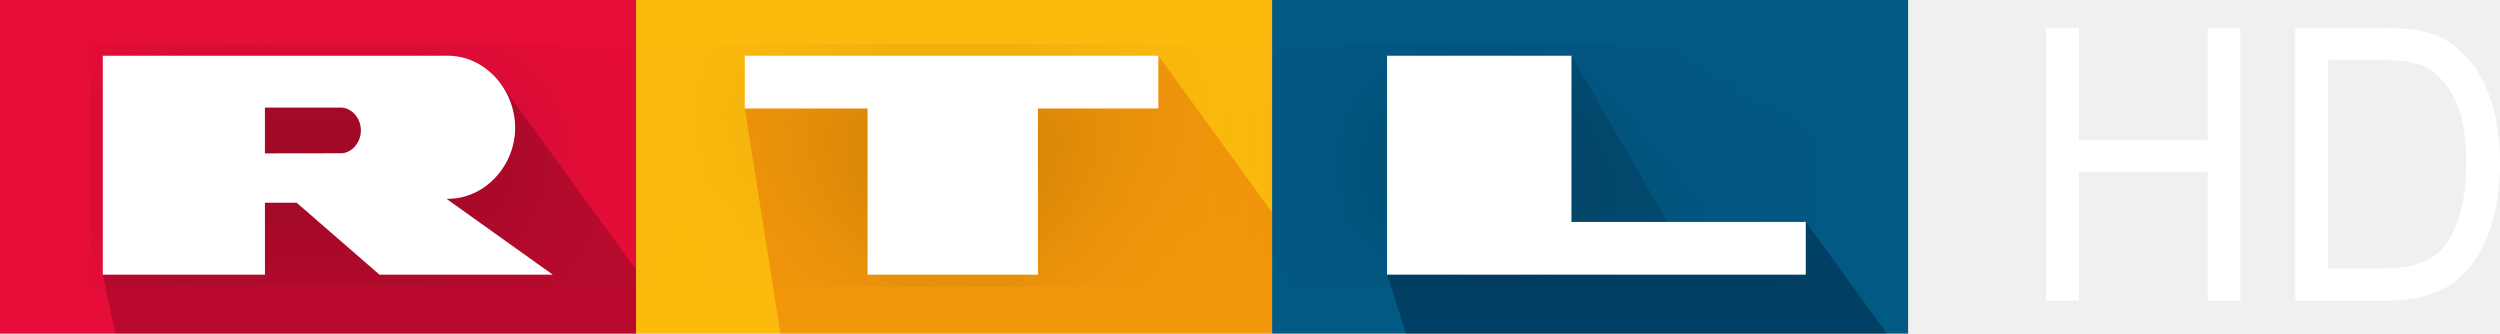
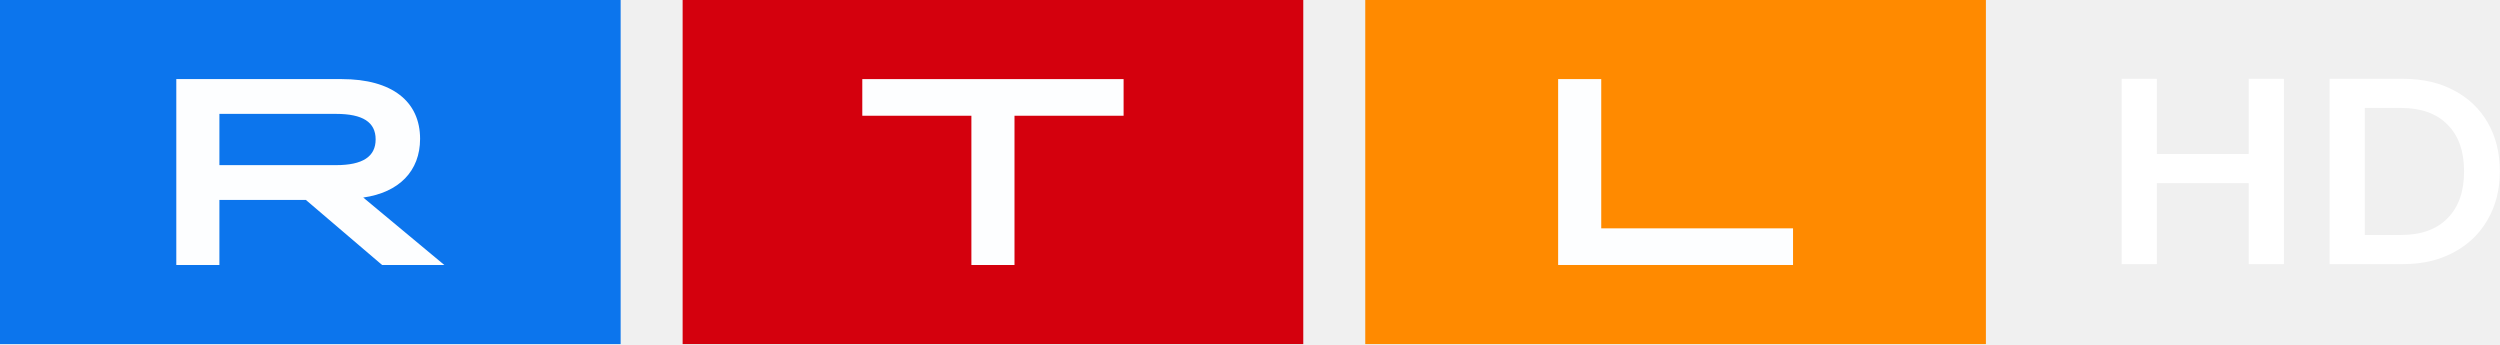
- <svg xmlns="http://www.w3.org/2000/svg" width="95.937mm" height="12.803mm" version="1.1" viewBox="0 0 95.937 12.803">
-   <defs>
-     <linearGradient id="n" x1="1574.7" x2="2362" y1="-326.5" y2="-326.5" gradientTransform="matrix(.5 0 0 .5 153 -177.3)" gradientUnits="userSpaceOnUse">
-       <stop stop-color="#025984" offset="0" />
-       <stop stop-color="#007ba3" offset="1" />
-     </linearGradient>
-     <linearGradient id="m" x1="972.65" x2="1074.9" y1="-189.14" y2="-189.14" gradientTransform="translate(153 -117.3)" gradientUnits="userSpaceOnUse">
-       <stop stop-color="#001932" stop-opacity=".196" offset="0" />
-       <stop stop-color="#00324b" stop-opacity="0" offset="1" />
-     </linearGradient>
-     <linearGradient id="l" x1="787.33" x2="1574.7" y1="-326.5" y2="-326.5" gradientTransform="matrix(.5 0 0 .5 153 -177.3)" gradientUnits="userSpaceOnUse">
-       <stop stop-color="#fdba0d" offset="0" />
-       <stop stop-color="#ffd502" offset="1" />
-     </linearGradient>
-     <linearGradient id="k" x1="1831.1" x2="2235.4" y1="-193" y2="-193" gradientTransform="matrix(.5 0 0 .5 153 -177.3)" gradientUnits="userSpaceOnUse">
-       <stop stop-color="#001932" stop-opacity=".392" offset="0" />
-       <stop stop-color="#00324b" stop-opacity=".196" offset="1" />
-     </linearGradient>
-     <linearGradient id="j" x1="1433.9" x2="1433.9" y1="-120" y2="-464" gradientTransform="matrix(.5 0 0 .5 153 -177.3)" gradientUnits="userSpaceOnUse">
-       <stop stop-color="#c80000" stop-opacity=".196" offset="0" />
-       <stop stop-color="#c80000" stop-opacity=".098" offset="1" />
-     </linearGradient>
-     <linearGradient id="i" x1="127.25" x2="787.33" y1="-273.25" y2="-273.25" gradientTransform="matrix(.5 0 0 .5 153 -177.3)" gradientUnits="userSpaceOnUse">
-       <stop stop-opacity=".196" offset="0" />
-       <stop stop-color="#640032" stop-opacity=".196" offset="1" />
-     </linearGradient>
-     <filter id="h" x="-.007" y="-.053" width="1.014" height="1.105" color-interpolation-filters="sRGB">
-       <feGaussianBlur stdDeviation="2.974" />
-     </filter>
-   </defs>
-   <path d="m48.815 0h24.408v12.803h-24.408z" fill="url(#n)" />
-   <path d="m64.533 9.46-7.358-0.59 3.132-6.73z" fill="url(#m)" fill-rule="evenodd" />
-   <path d="m0 0h24.408v12.803h-24.408z" fill="#e60d38" />
-   <path d="m24.408 0h24.408v12.803h-24.408z" fill="url(#l)" />
-   <path d="m60.304 2.139-7.077 8.401 0.735 2.263h18.449l-3.114-4.286-4.766 0.943-7.358-0.59z" fill="url(#k)" fill-rule="evenodd" />
-   <path d="m44.451 2.139-15.869 2.023 1.369 8.641h18.864v-4.658z" fill="url(#j)" />
-   <path d="m19.281 3.302-11.756 0.21-3.58 7.028 0.481 2.263h19.981v-2.459z" fill="url(#i)" />
-   <path d="m17.198 2.139-0.066 1e-3h-13.187v8.4h6.222v-2.76h1.217l3.179 2.76h6.649l-4.08-2.912c1.442 0.039 2.66-1.26 2.636-2.764-0.022-1.47-1.179-2.721-2.57-2.725zm11.384 0v2.023h4.711v6.378h6.537v-6.378h4.621v-2.023zm24.645 0v8.401h16.07v-2.023h-8.993v-6.377zm-43.06 1.989h2.912c0.403 0 0.77 0.393 0.77 0.877s-0.366 0.877-0.77 0.877l-2.913 4e-3v-1.759z" fill-opacity=".196" fill-rule="evenodd" filter="url(#h)" />
-   <path d="m17.198 2.139-0.066 1e-3h-13.187v8.4h6.222v-2.76h1.217l3.179 2.76h6.649l-4.08-2.912c1.442 0.039 2.66-1.26 2.636-2.764-0.022-1.47-1.179-2.721-2.57-2.725zm11.384 0v2.023h4.711v6.378h6.537v-6.378h4.621v-2.023zm24.645 0v8.401h16.07v-2.023h-8.993v-6.377zm-43.06 1.989h2.912c0.403 0 0.77 0.393 0.77 0.877s-0.366 0.877-0.77 0.877l-2.913 4e-3v-1.759z" fill="#fff" fill-rule="evenodd" />
-   <g transform="translate(-.046 .135)" fill="#fff" style="font-feature-settings:normal;font-variant-caps:normal;font-variant-ligatures:normal;font-variant-numeric:normal">
-     <path d="m78.567 11.404v-10.47h1.258v4.3h4.94v-4.3h1.258v10.47h-1.258v-4.935h-4.94v4.935z" />
-     <path d="m88.125 11.404v-10.47h3.274q1.109 0 1.692 0.15 0.817 0.207 1.394 0.75 0.752 0.7 1.122 1.793 0.376 1.086 0.376 2.485 0 1.193-0.253 2.114t-0.648 1.528q-0.395 0.6-0.869 0.95-0.467 0.343-1.135 0.521-0.661 0.179-1.523 0.179zm1.258-1.236h2.029q0.94 0 1.472-0.193 0.538-0.193 0.856-0.543 0.447-0.493 0.694-1.321 0.253-0.836 0.253-2.021 0-1.643-0.493-2.521-0.486-0.886-1.186-1.186-0.506-0.214-1.627-0.214h-1.997z" />
+ <svg xmlns="http://www.w3.org/2000/svg" width="1007.1" height="138.61" version="1.1">
+   <path d="m549.98 138.61h250.02v-138.61h-250.02z" fill="#ff8a00" stroke-width="3.96" />
+   <path d="m274.99 138.61h250.02v-138.61h-250.02z" fill="#d4000d" stroke-width="3.96" />
+   <path d="m0 138.61h250.02v-138.61h-250.02z" fill="#0c75ed" stroke-width="3.96" />
+   <g fill="#fdfeff" fill-rule="evenodd" stroke-width="3.96">
+     <path d="m627.68 31.861h17.362v60.127h77.263v14.76h-94.626v-74.887" />
+     <path d="m391.32 46.626h-43.952v-14.76h105.26v14.76h-43.949v60.127h-17.362v-60.127" />
+     <path d="m135.37 66.523c10.745 0 15.952-3.422 15.952-10.376s-5.208-10.269-15.952-10.269h-46.986v20.646zm-64.349-34.661h66.63c20.293 0 31.576 8.99 31.576 24.071 0 12.947-8.463 21.612-22.895 23.644l32.661 27.172h-25.069l-30.705-26.21h-34.836v26.21h-17.362z" />
+   </g>
+   <g transform="translate(-82.652 .00013841)" fill="#fff" font-family="'RTL United Text'" font-size="40px" font-weight="bold" stroke-width="2.772">
+     <path d="m988.52 62.034v-30.282h14.179v74.638h-14.179v-32.628h-37.003v32.628h-14.179v-74.638h14.179v30.282z" style="white-space:pre" />
+     <path d="m1021.1 106.39v-74.638h29.741q11.643 0 20.404 4.692 8.761 4.585 13.602 13.008t4.842 19.619q0 10.982-4.957 19.513-4.841 8.424-13.718 13.115-8.761 4.692-20.173 4.692zm28.704-11.729q12.219 0 18.79-6.717 6.686-6.717 6.686-18.873 0-12.262-6.686-18.873-6.571-6.717-18.79-6.717h-14.525v51.181z" style="white-space:pre" />
  </g>
</svg>
